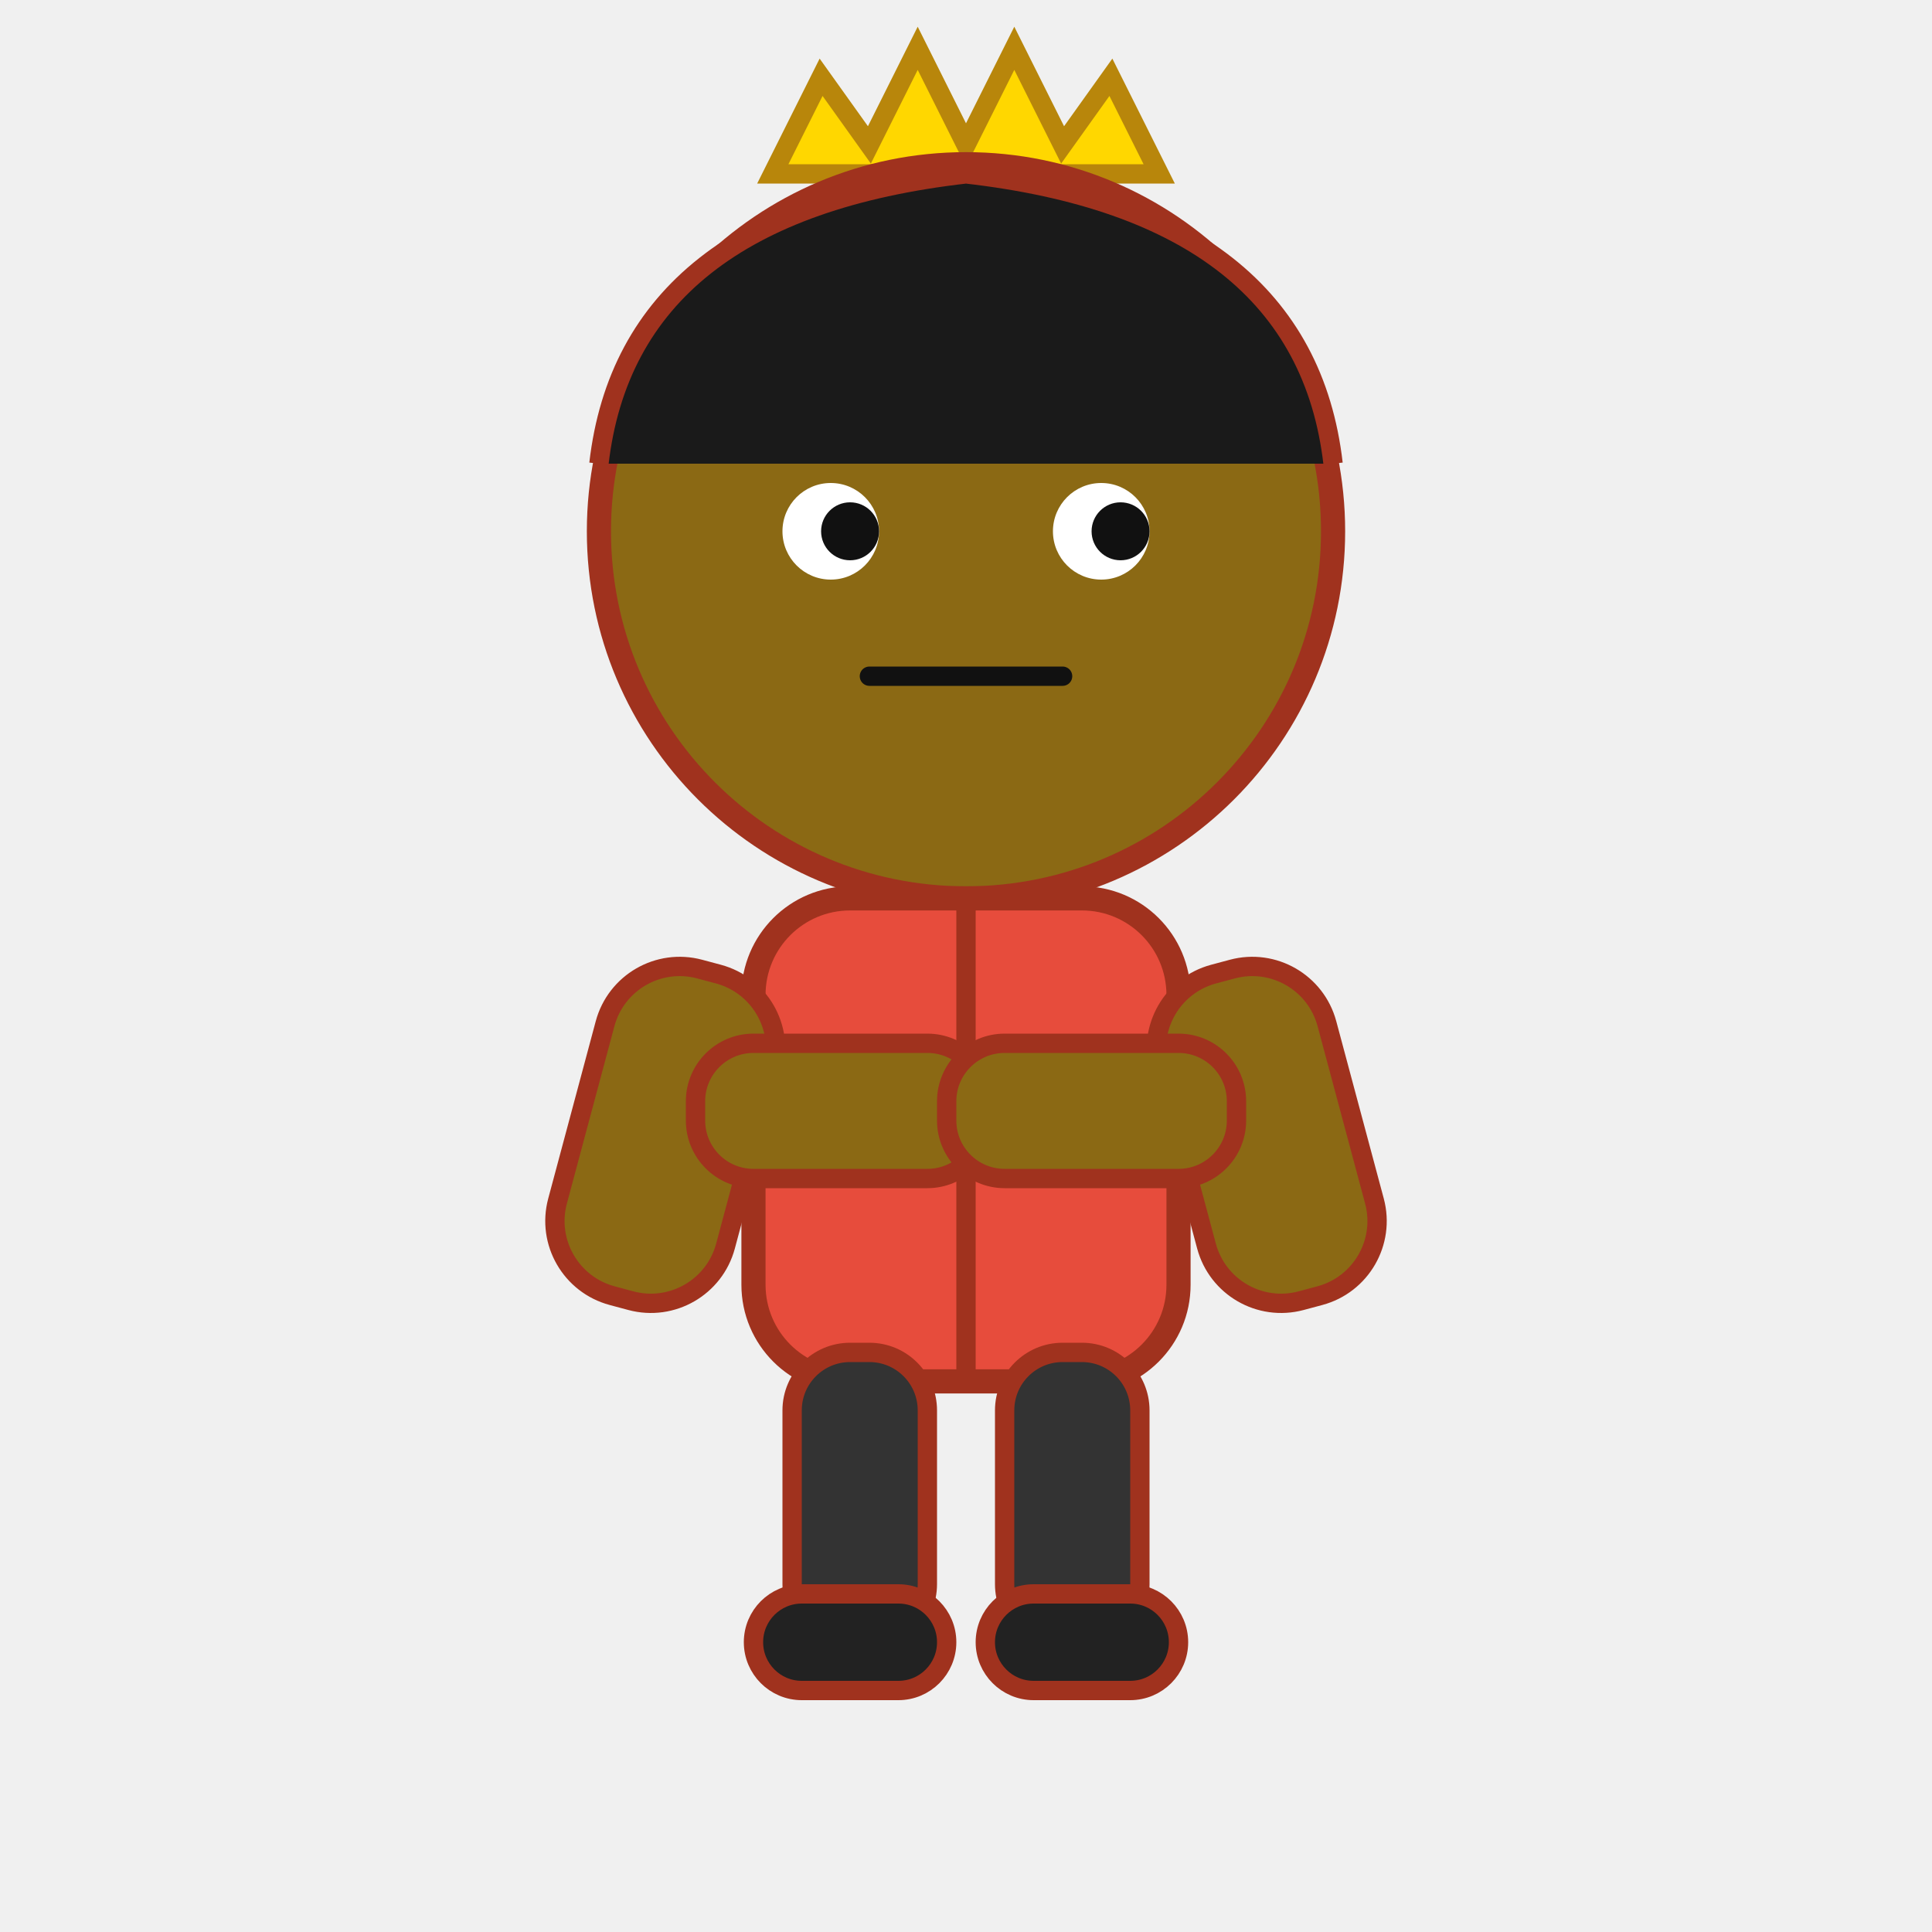
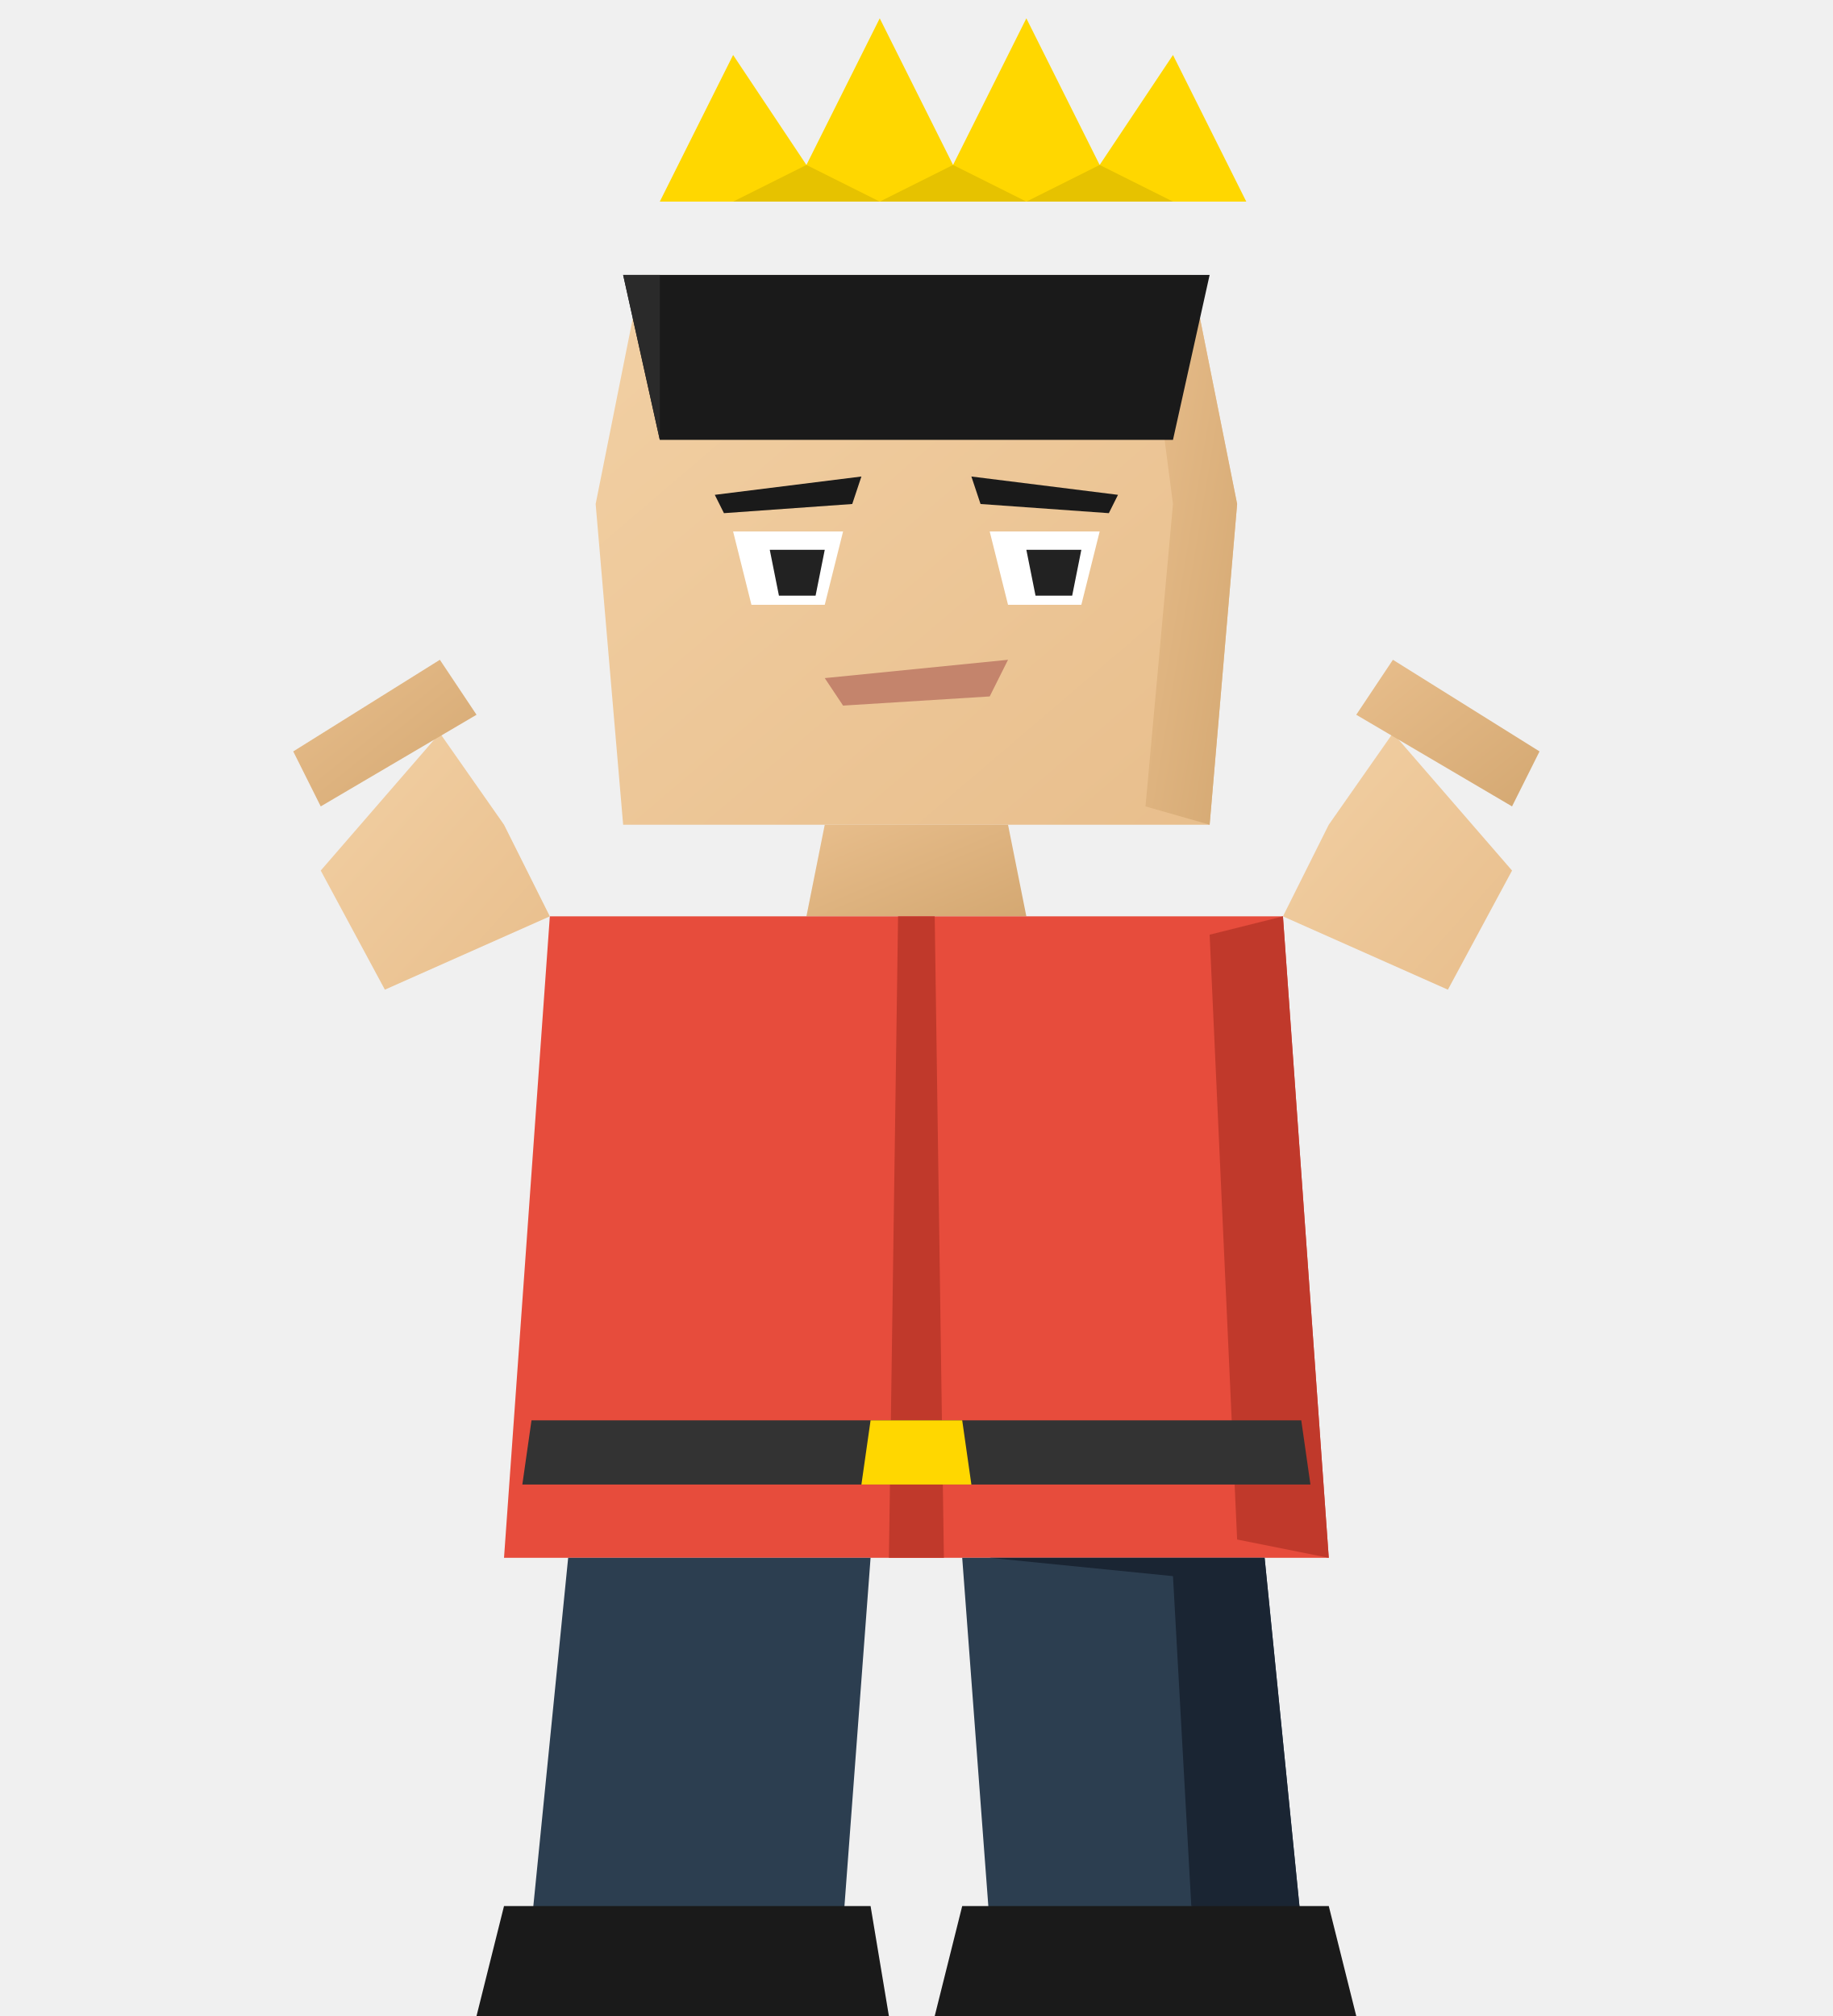
- <svg xmlns="http://www.w3.org/2000/svg" viewBox="0 0 200 200" width="200" height="200">
-   <polygon points="80,18 85,8 90,15 95,5 100,15 105,5 110,15 115,8 120,18" fill="#FFD700" stroke="#B8860B" stroke-width="2" />
-   <circle cx="100" cy="55" r="38" fill="#8B6914" stroke="#A0321E" stroke-width="2.5" />
-   <path d="M62,48 Q65,22 100,18 Q135,22 138,48" fill="#1A1A1A" stroke="#A0321E" stroke-width="2" />
-   <circle cx="86" cy="55" r="5" fill="white" />
-   <circle cx="114" cy="55" r="5" fill="white" />
-   <circle cx="88" cy="55" r="3" fill="#111" />
-   <circle cx="116" cy="55" r="3" fill="#111" />
-   <line x1="90" y1="70" x2="110" y2="70" stroke="#111" stroke-width="2" stroke-linecap="round" />
-   <rect x="78" y="93" width="44" height="50" rx="10" fill="#E74C3C" stroke="#A0321E" stroke-width="2.5" />
-   <line x1="100" y1="93" x2="100" y2="143" stroke="#A0321E" stroke-width="2" />
-   <rect x="60" y="100" width="18" height="35" rx="8" fill="#8B6914" stroke="#A0321E" stroke-width="2" transform="rotate(15,69,117)" />
-   <rect x="122" y="100" width="18" height="35" rx="8" fill="#8B6914" stroke="#A0321E" stroke-width="2" transform="rotate(-15,131,117)" />
-   <rect x="72" y="108" width="30" height="14" rx="6" fill="#8B6914" stroke="#A0321E" stroke-width="2" />
-   <rect x="98" y="108" width="30" height="14" rx="6" fill="#8B6914" stroke="#A0321E" stroke-width="2" />
-   <rect x="82" y="140" width="14" height="30" rx="6" fill="#333" stroke="#A0321E" stroke-width="2" />
-   <rect x="104" y="140" width="14" height="30" rx="6" fill="#333" stroke="#A0321E" stroke-width="2" />
-   <rect x="78" y="165" width="20" height="10" rx="5" fill="#222" stroke="#A0321E" stroke-width="2" />
-   <rect x="102" y="165" width="20" height="10" rx="5" fill="#222" stroke="#A0321E" stroke-width="2" />
+ <svg xmlns="http://www.w3.org/2000/svg" viewBox="0 0 200 220" width="200" height="220">
+   <defs>
+     <linearGradient id="skin" x1="0" y1="0" x2="1" y2="1">
+       <stop offset="0%" stop-color="#F2D0A4" />
+       <stop offset="100%" stop-color="#E8BE8C" />
+     </linearGradient>
+     <linearGradient id="skinS" x1="0" y1="0" x2="1" y2="1">
+       <stop offset="0%" stop-color="#E8BE8C" />
+       <stop offset="100%" stop-color="#D4A872" />
+     </linearGradient>
+   </defs>
+   <polygon points="72,22 80,6 88,18 96,2 104,18 112,2 120,18 128,6 136,22" fill="#FFD700" />
+   <polygon points="80,22 88,18 96,22 104,18 112,22 120,18 128,22" fill="#E6C200" />
+   <polygon points="70,30 130,30 135,55 132,90 68,90 65,55" fill="url(#skin)" />
+   <polygon points="130,30 135,55 132,90 125,88 128,55 125,32" fill="url(#skinS)" />
+   <polygon points="68,30 132,30 128,48 72,48" fill="#1A1A1A" />
+   <polygon points="68,30 72,48 72,30" fill="#2A2A2A" />
+   <polygon points="80,58 92,58 90,66 82,66" fill="white" />
+   <polygon points="108,58 120,58 118,66 110,66" fill="white" />
+   <polygon points="84,60 90,60 89,65 85,65" fill="#222" />
+   <polygon points="112,60 118,60 117,65 113,65" fill="#222" />
+   <polygon points="78,54 94,52 93,55 79,56" fill="#1A1A1A" />
+   <polygon points="106,52 122,54 121,56 107,55" fill="#1A1A1A" />
+   <polygon points="90,74 110,72 108,76 92,77" fill="#C4846C" />
+   <polygon points="90,90 110,90 112,100 88,100" fill="url(#skinS)" />
+   <polygon points="60,100 140,100 145,170 55,170" fill="#E74C3C" />
+   <polygon points="140,100 145,170 135,168 132,102" fill="#C0392B" />
+   <polygon points="98,100 102,100 103,170 97,170" fill="#C0392B" />
+   <polygon points="60,100 42,108 35,95 48,80 55,90" fill="url(#skin)" />
+   <polygon points="140,100 158,108 165,95 152,80 145,90" fill="url(#skin)" />
+   <polygon points="35,88 52,78 48,72 32,82" fill="url(#skinS)" />
+   <polygon points="165,88 148,78 152,72 168,82" fill="url(#skinS)" />
+   <polygon points="58,155 142,155 143,162 57,162" fill="#333" />
+   <polygon points="95,155 105,155 106,162 94,162" fill="#FFD700" />
+   <polygon points="62,170 95,170 92,210 58,210" fill="#2C3E50" />
+   <polygon points="105,170 138,170 142,210 108,210" fill="#2C3E50" />
+   <polygon points="105,170 138,170 142,210 130,208 128,172 108,170" fill="#1A2533" />
+   <polygon points="55,208 95,208 97,220 52,220" fill="#1A1A1A" />
+   <polygon points="105,208 145,208 148,220 102,220" fill="#1A1A1A" />
</svg>
